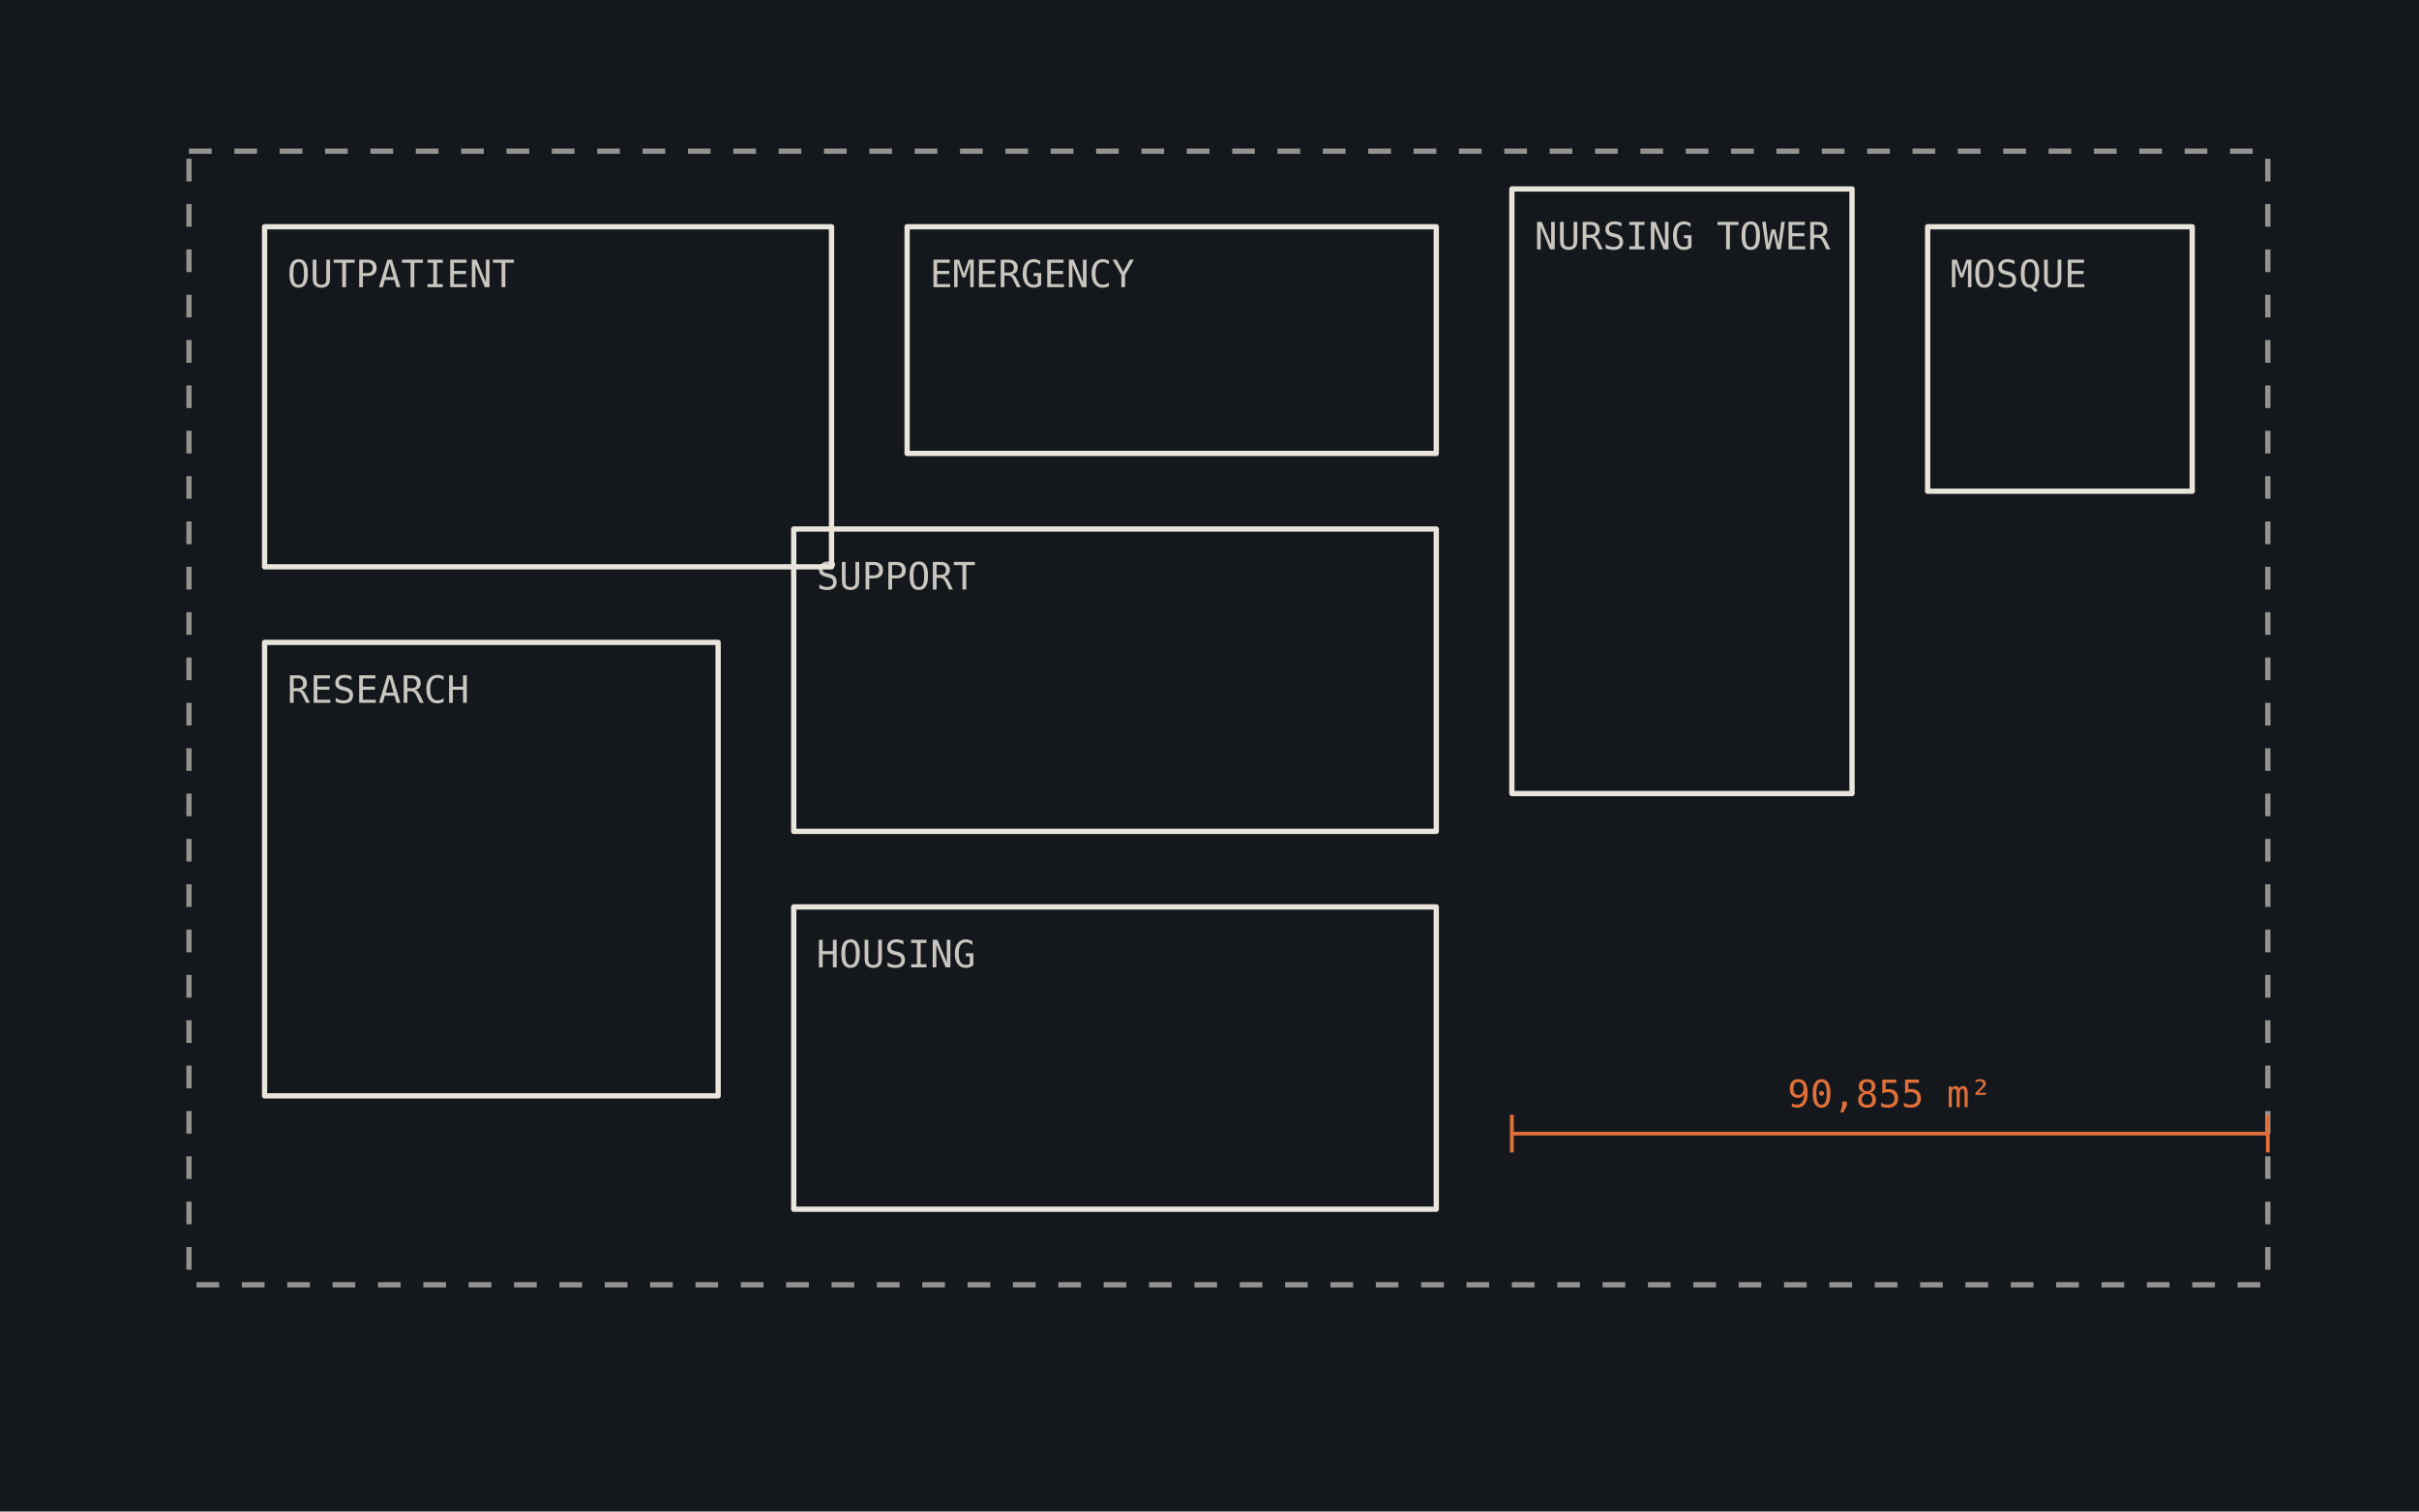
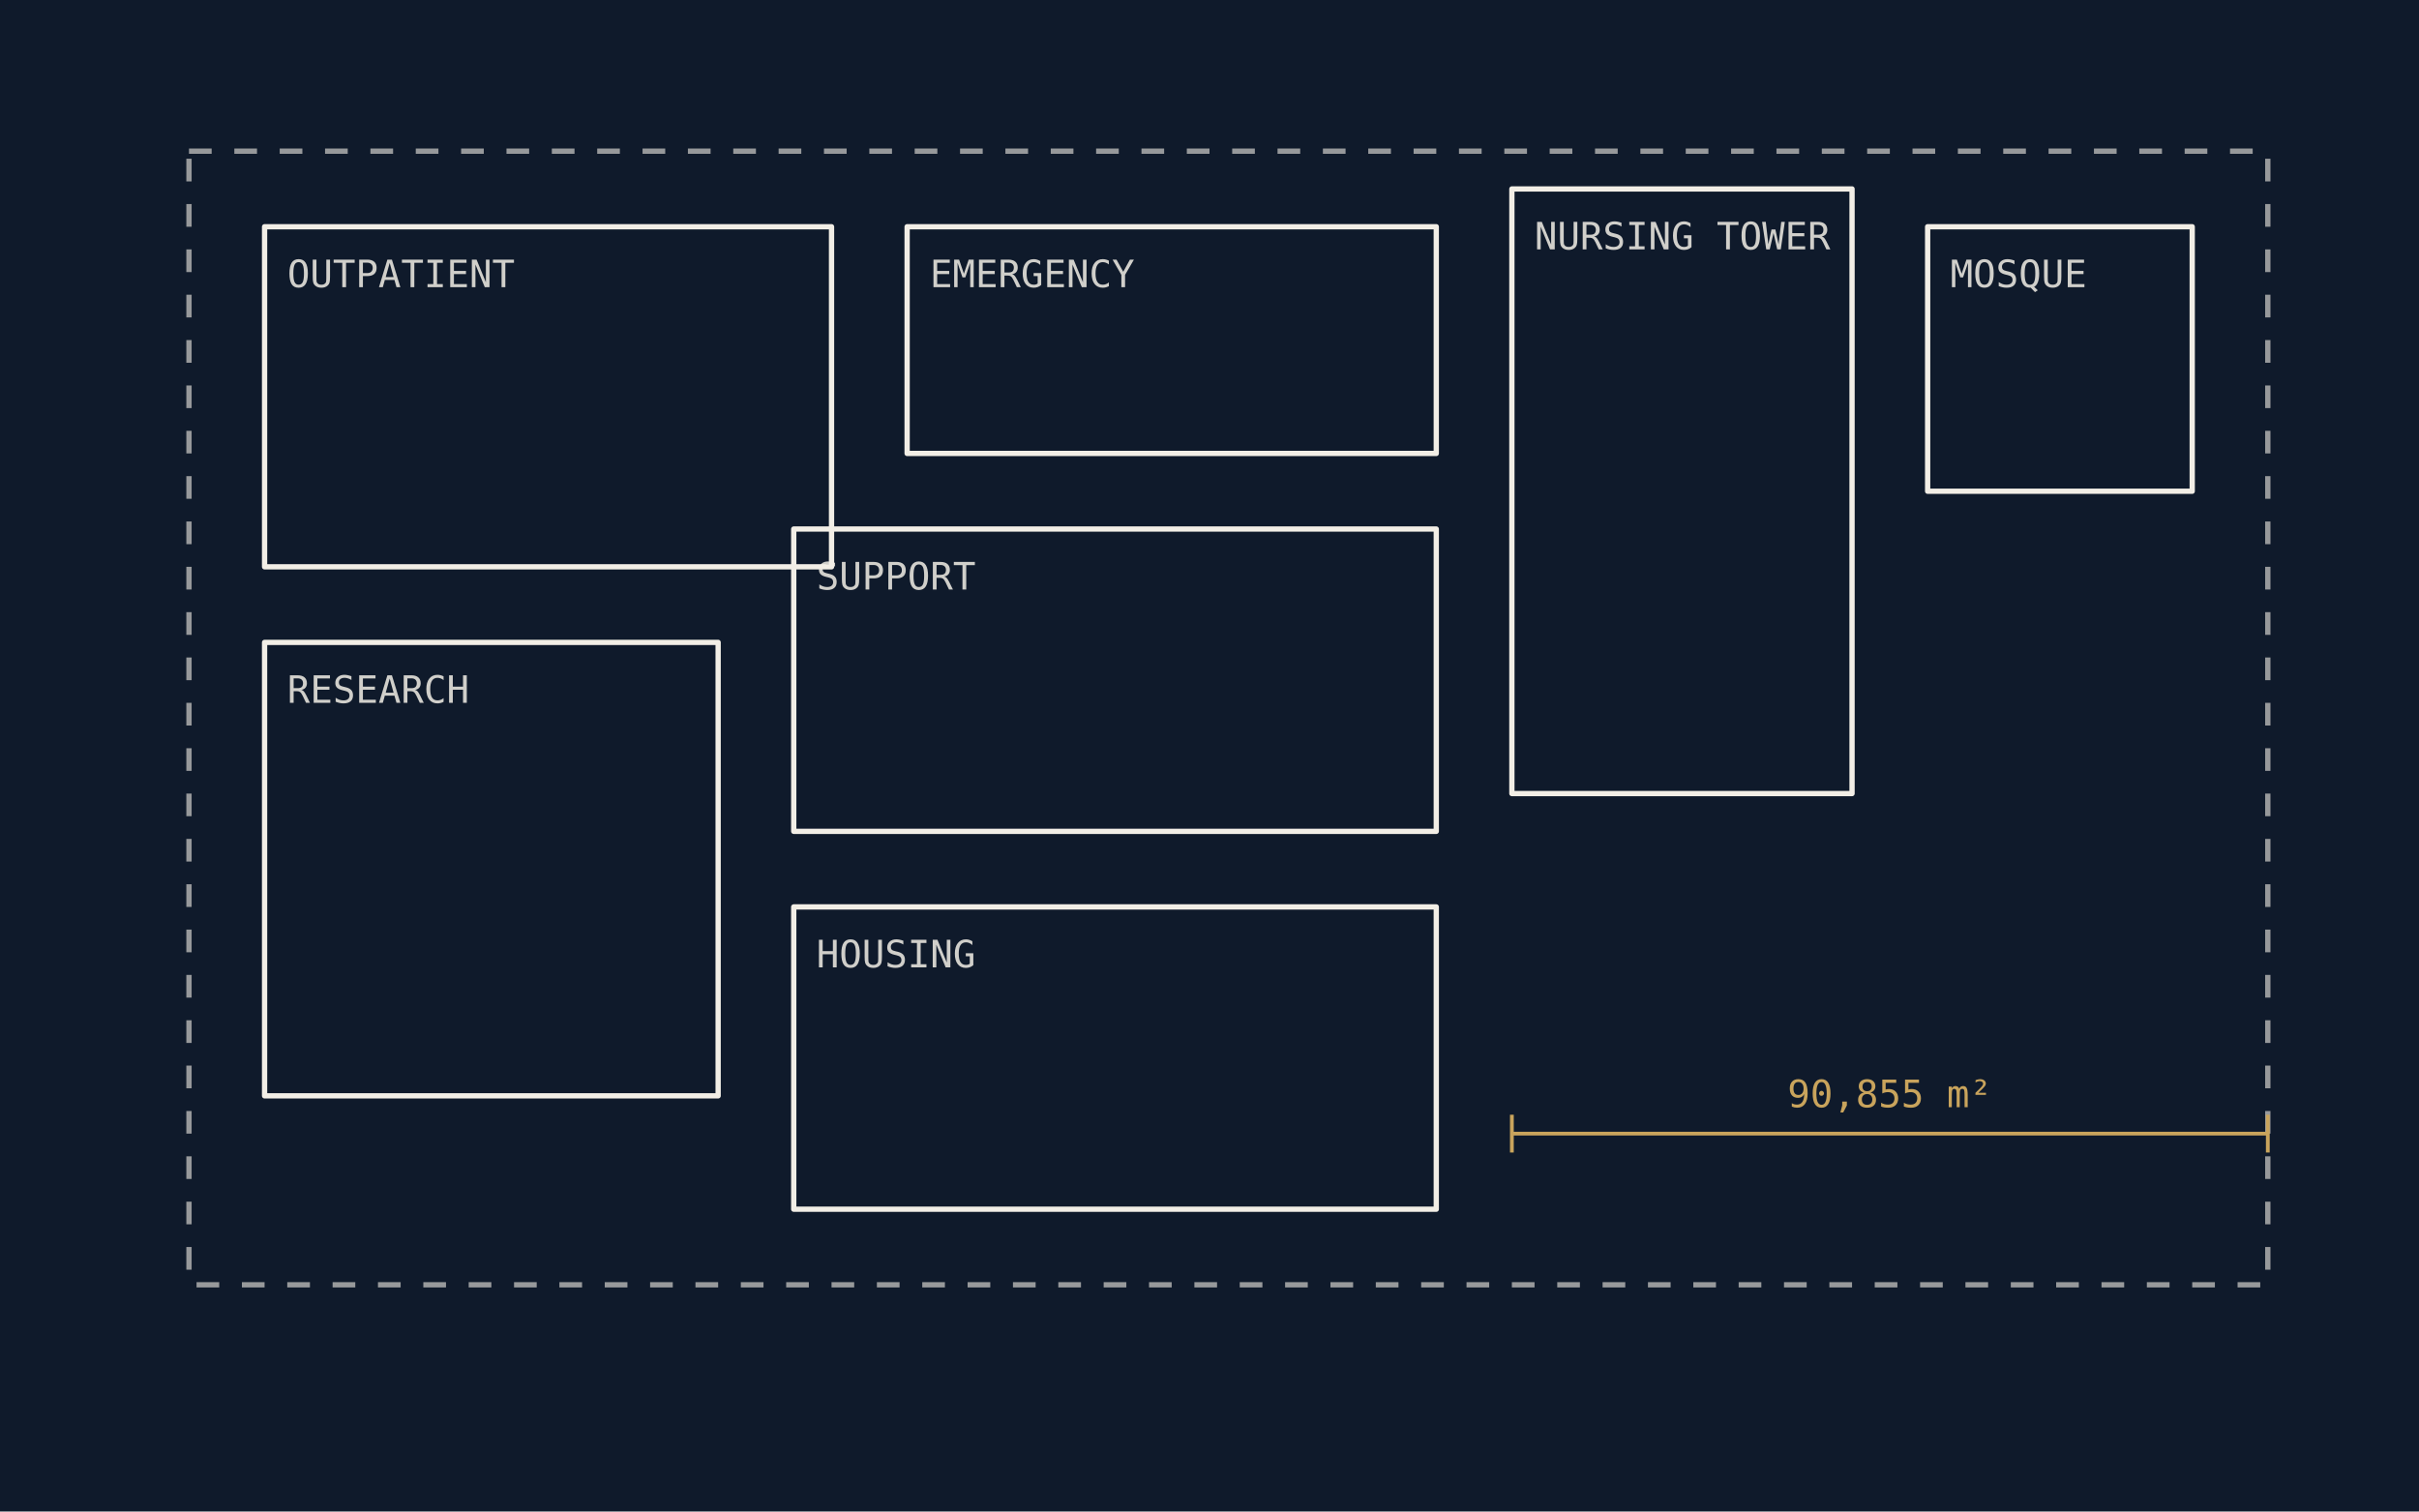
<svg xmlns="http://www.w3.org/2000/svg" viewBox="0 0 640 400" role="img" aria-label="Hospital campus site plan (illustration)">
-   <rect width="640" height="400" fill="#14171C" />
-   <g fill="none" stroke="#E9E5DD" stroke-width="1.4" stroke-linejoin="round">
+   <rect width="640" height="400" fill="#0F1A2B" />
+   <g fill="none" stroke="#F2EEE6" stroke-width="1.4" stroke-linejoin="round">
    <rect x="70" y="60" width="150" height="90" />
-     <text x="76" y="76" font-family="ui-monospace,Consolas,monospace" font-size="10" fill="#E9E5DD" fill-opacity=".85" stroke="none" text-anchor="start">OUTPATIENT</text>
+     <text x="76" y="76" font-family="ui-monospace,Consolas,monospace" font-size="10" fill="#F2EEE6" fill-opacity=".85" stroke="none" text-anchor="start">OUTPATIENT</text>
    <rect x="240" y="60" width="140" height="60" />
-     <text x="246" y="76" font-family="ui-monospace,Consolas,monospace" font-size="10" fill="#E9E5DD" fill-opacity=".85" stroke="none" text-anchor="start">EMERGENCY</text>
+     <text x="246" y="76" font-family="ui-monospace,Consolas,monospace" font-size="10" fill="#F2EEE6" fill-opacity=".85" stroke="none" text-anchor="start">EMERGENCY</text>
    <rect x="400" y="50" width="90" height="160" />
-     <text x="406" y="66" font-family="ui-monospace,Consolas,monospace" font-size="10" fill="#E9E5DD" fill-opacity=".85" stroke="none" text-anchor="start">NURSING TOWER</text>
+     <text x="406" y="66" font-family="ui-monospace,Consolas,monospace" font-size="10" fill="#F2EEE6" fill-opacity=".85" stroke="none" text-anchor="start">NURSING TOWER</text>
    <rect x="510" y="60" width="70" height="70" />
-     <text x="516" y="76" font-family="ui-monospace,Consolas,monospace" font-size="10" fill="#E9E5DD" fill-opacity=".85" stroke="none" text-anchor="start">MOSQUE</text>
+     <text x="516" y="76" font-family="ui-monospace,Consolas,monospace" font-size="10" fill="#F2EEE6" fill-opacity=".85" stroke="none" text-anchor="start">MOSQUE</text>
    <rect x="70" y="170" width="120" height="120" />
-     <text x="76" y="186" font-family="ui-monospace,Consolas,monospace" font-size="10" fill="#E9E5DD" fill-opacity=".85" stroke="none" text-anchor="start">RESEARCH</text>
+     <text x="76" y="186" font-family="ui-monospace,Consolas,monospace" font-size="10" fill="#F2EEE6" fill-opacity=".85" stroke="none" text-anchor="start">RESEARCH</text>
    <rect x="210" y="140" width="170" height="80" />
-     <text x="216" y="156" font-family="ui-monospace,Consolas,monospace" font-size="10" fill="#E9E5DD" fill-opacity=".85" stroke="none" text-anchor="start">SUPPORT</text>
+     <text x="216" y="156" font-family="ui-monospace,Consolas,monospace" font-size="10" fill="#F2EEE6" fill-opacity=".85" stroke="none" text-anchor="start">SUPPORT</text>
    <rect x="210" y="240" width="170" height="80" />
-     <text x="216" y="256" font-family="ui-monospace,Consolas,monospace" font-size="10" fill="#E9E5DD" fill-opacity=".85" stroke="none" text-anchor="start">HOUSING</text>
+     <text x="216" y="256" font-family="ui-monospace,Consolas,monospace" font-size="10" fill="#F2EEE6" fill-opacity=".85" stroke="none" text-anchor="start">HOUSING</text>
    <path d="M50 40H600V340H50Z" stroke-dasharray="6 6" stroke-opacity=".6" />
-     <path stroke="#E0703A" stroke-width="1" d="M400 300H600M400 295v10M600 295v10" />
-     <text x="500.0" y="293" font-family="ui-monospace,Consolas,monospace" font-size="10" fill="#E0703A" fill-opacity="1" stroke="none" text-anchor="middle">90,855 m²</text>
+     <path stroke="#C9A45C" stroke-width="1" d="M400 300H600M400 295v10M600 295v10" />
+     <text x="500.0" y="293" font-family="ui-monospace,Consolas,monospace" font-size="10" fill="#C9A45C" fill-opacity="1" stroke="none" text-anchor="middle">90,855 m²</text>
  </g>
</svg>
